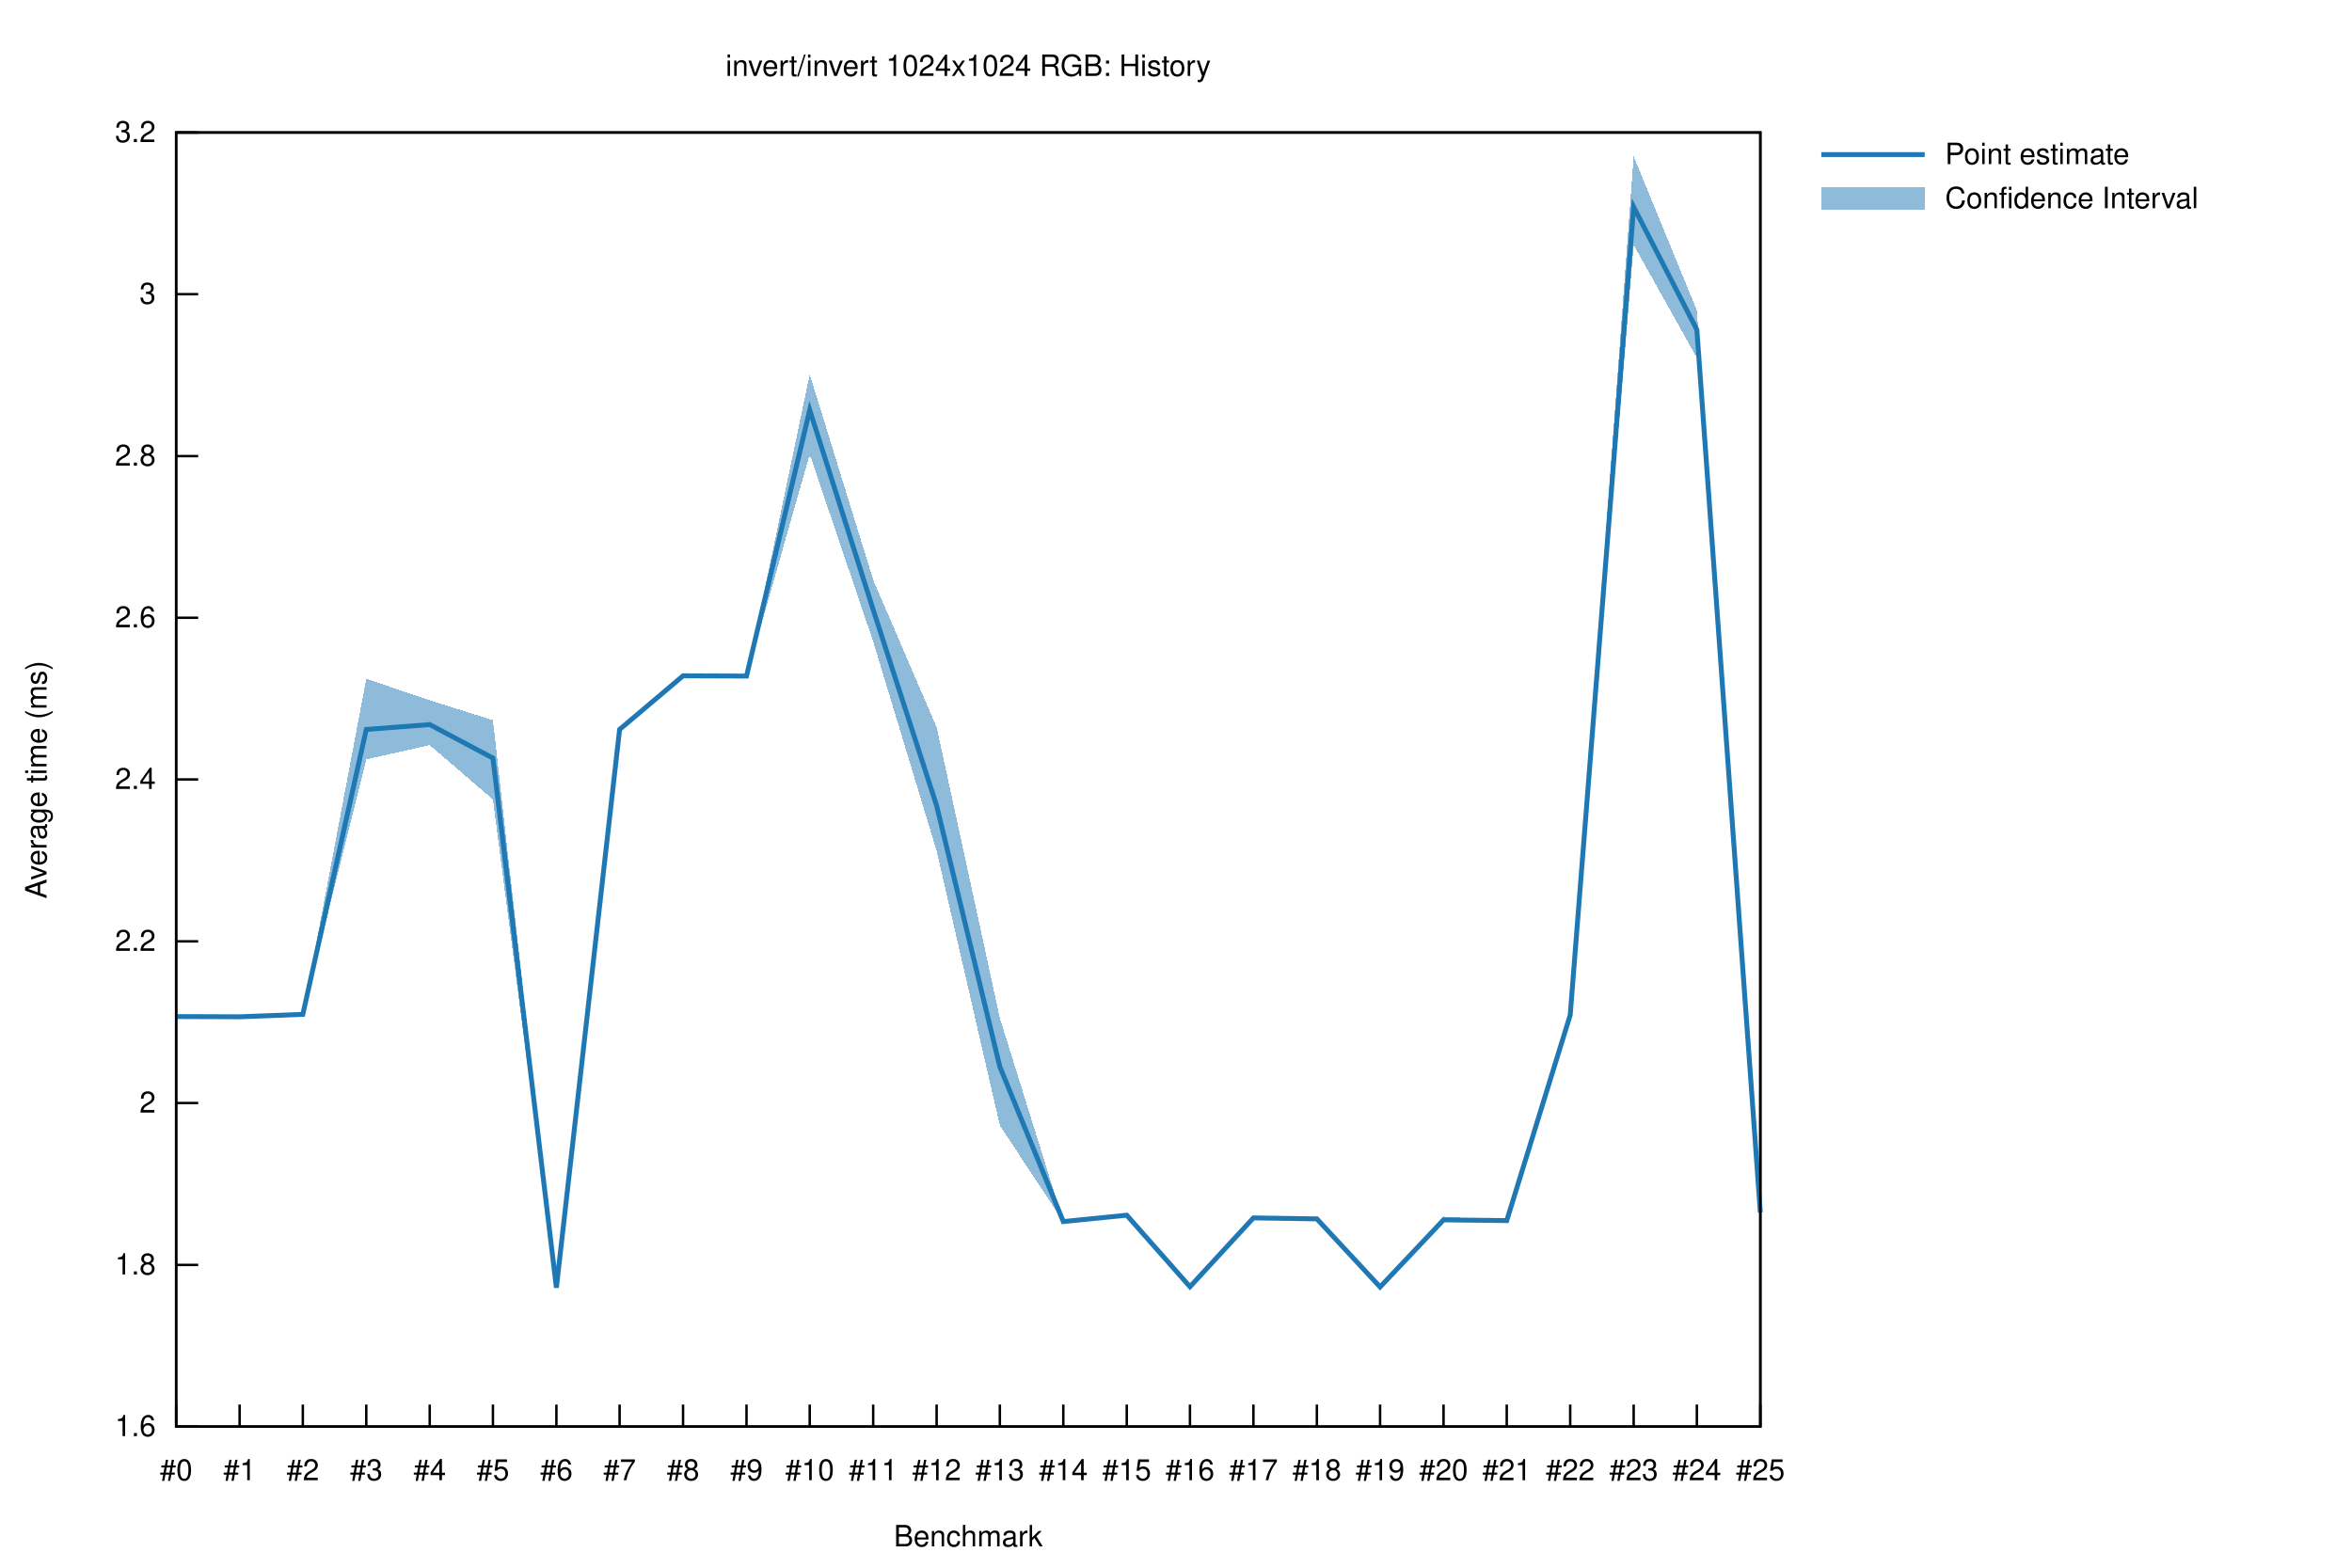
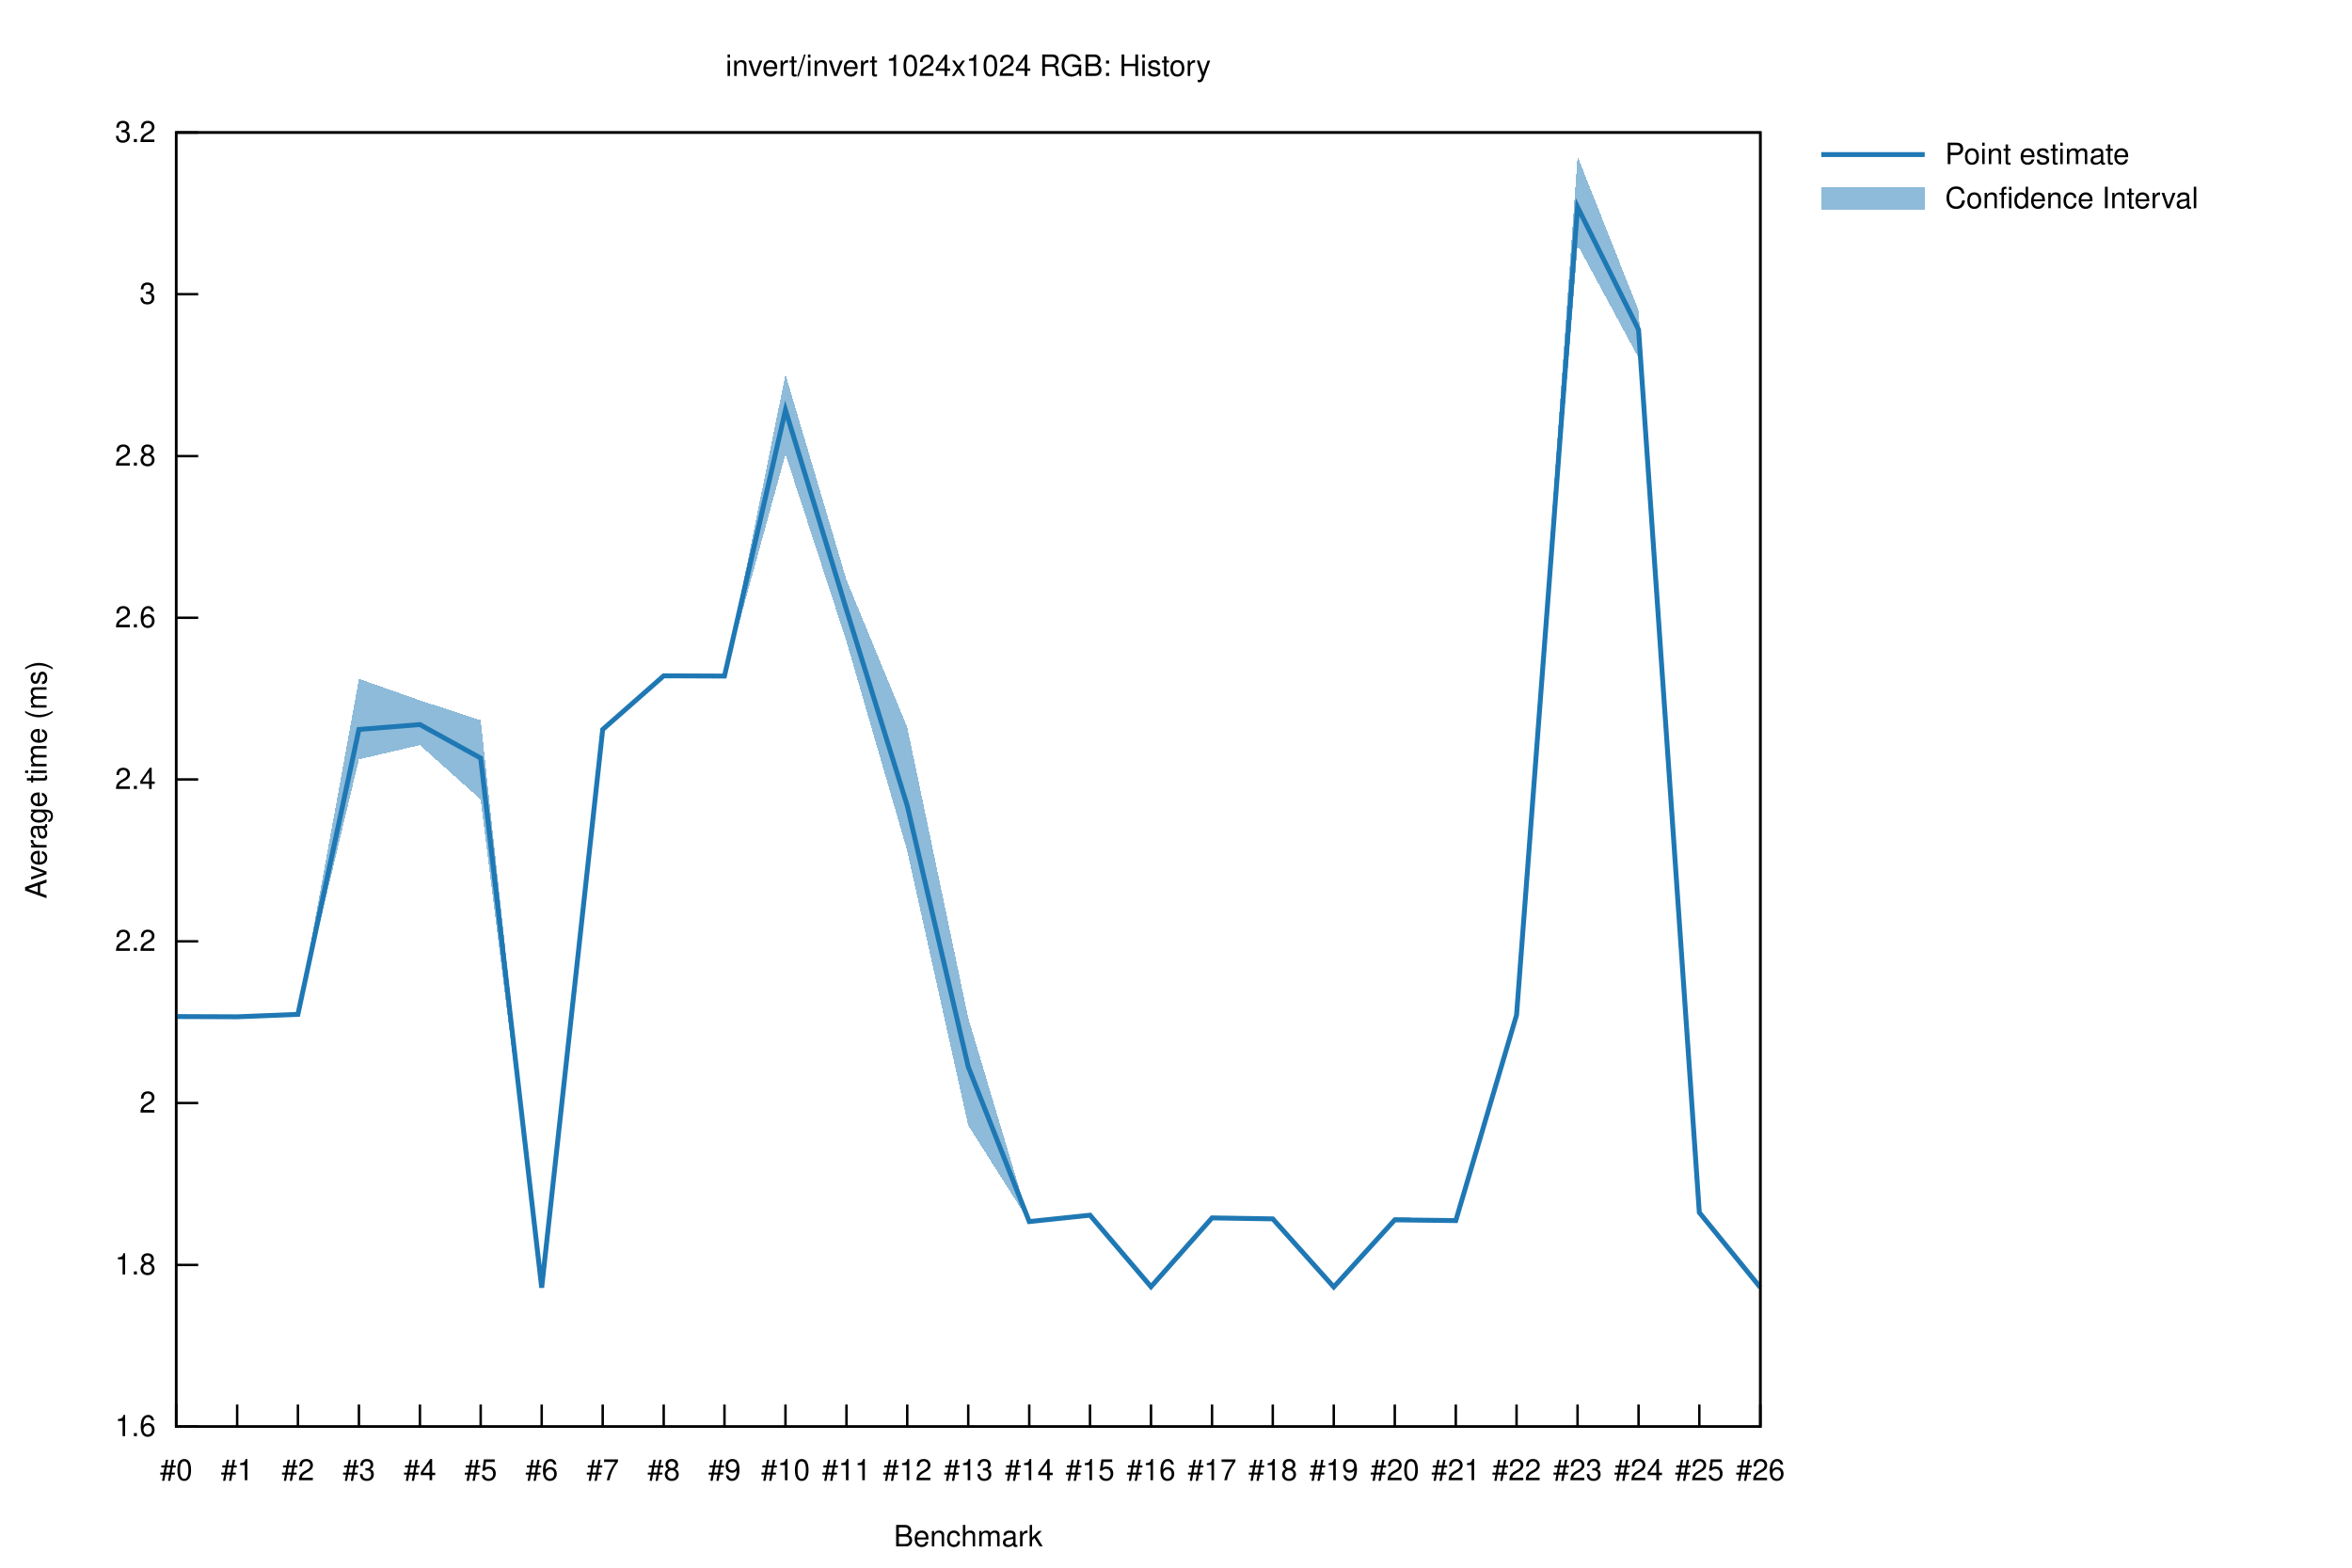
<svg xmlns="http://www.w3.org/2000/svg" xmlns:xlink="http://www.w3.org/1999/xlink" viewBox="0 0 960 640">
  <g id="gnuplot_canvas">
    <rect x="0" y="0" width="960" height="640" fill="none" />
    <defs>
      <circle id="gpDot" r="0.5" stroke-width="0.5" stroke="currentColor" />
      <path id="gpPt0" stroke-width="0.222" stroke="currentColor" d="M-1,0 h2 M0,-1 v2" />
      <path id="gpPt1" stroke-width="0.222" stroke="currentColor" d="M-1,-1 L1,1 M1,-1 L-1,1" />
      <path id="gpPt2" stroke-width="0.222" stroke="currentColor" d="M-1,0 L1,0 M0,-1 L0,1 M-1,-1 L1,1 M-1,1 L1,-1" />
      <rect id="gpPt3" stroke-width="0.222" stroke="currentColor" x="-1" y="-1" width="2" height="2" />
      <rect id="gpPt4" stroke-width="0.222" stroke="currentColor" fill="currentColor" x="-1" y="-1" width="2" height="2" />
      <circle id="gpPt5" stroke-width="0.222" stroke="currentColor" cx="0" cy="0" r="1" />
      <use xlink:href="#gpPt5" id="gpPt6" fill="currentColor" stroke="none" />
      <path id="gpPt7" stroke-width="0.222" stroke="currentColor" d="M0,-1.33 L-1.33,0.67 L1.33,0.67 z" />
      <use xlink:href="#gpPt7" id="gpPt8" fill="currentColor" stroke="none" />
      <use xlink:href="#gpPt7" id="gpPt9" stroke="currentColor" transform="rotate(180)" />
      <use xlink:href="#gpPt9" id="gpPt10" fill="currentColor" stroke="none" />
      <use xlink:href="#gpPt3" id="gpPt11" stroke="currentColor" transform="rotate(45)" />
      <use xlink:href="#gpPt11" id="gpPt12" fill="currentColor" stroke="none" />
      <path id="gpPt13" stroke-width="0.222" stroke="currentColor" d="M0,1.330 L1.265,0.411 L0.782,-1.067 L-0.782,-1.076 L-1.265,0.411 z" />
      <use xlink:href="#gpPt13" id="gpPt14" fill="currentColor" stroke="none" />
      <filter id="textbox" filterUnits="objectBoundingBox" x="0" y="0" height="1" width="1">
        <feFlood flood-color="white" flood-opacity="1" result="bgnd" />
        <feComposite in="SourceGraphic" in2="bgnd" operator="atop" />
      </filter>
      <filter id="greybox" filterUnits="objectBoundingBox" x="0" y="0" height="1" width="1">
        <feFlood flood-color="lightgrey" flood-opacity="1" result="grey" />
        <feComposite in="SourceGraphic" in2="grey" operator="atop" />
      </filter>
    </defs>
    <g fill="none" color="white" stroke="currentColor" stroke-width="1.00" stroke-linecap="butt" stroke-linejoin="miter">
</g>
    <g fill="none" color="black" stroke="currentColor" stroke-width="1.00" stroke-linecap="butt" stroke-linejoin="miter">
      <path stroke="black" d="M71.9,582.4 L80.9,582.4  " />
      <g transform="translate(63.6,586.3)" stroke="none" fill="black" font-family="Helvetica" font-size="12.00" text-anchor="end">
        <text>
          <tspan font-family="Helvetica"> 1.6</tspan>
        </text>
      </g>
    </g>
    <g fill="none" color="black" stroke="currentColor" stroke-width="1.00" stroke-linecap="butt" stroke-linejoin="miter">
      <path stroke="black" d="M71.9,516.4 L80.9,516.4  " />
      <g transform="translate(63.6,520.3)" stroke="none" fill="black" font-family="Helvetica" font-size="12.00" text-anchor="end">
        <text>
          <tspan font-family="Helvetica"> 1.8</tspan>
        </text>
      </g>
    </g>
    <g fill="none" color="black" stroke="currentColor" stroke-width="1.00" stroke-linecap="butt" stroke-linejoin="miter">
      <path stroke="black" d="M71.9,450.3 L80.9,450.3  " />
      <g transform="translate(63.6,454.2)" stroke="none" fill="black" font-family="Helvetica" font-size="12.00" text-anchor="end">
        <text>
          <tspan font-family="Helvetica"> 2</tspan>
        </text>
      </g>
    </g>
    <g fill="none" color="black" stroke="currentColor" stroke-width="1.00" stroke-linecap="butt" stroke-linejoin="miter">
      <path stroke="black" d="M71.9,384.3 L80.9,384.3  " />
      <g transform="translate(63.6,388.2)" stroke="none" fill="black" font-family="Helvetica" font-size="12.00" text-anchor="end">
        <text>
          <tspan font-family="Helvetica"> 2.2</tspan>
        </text>
      </g>
    </g>
    <g fill="none" color="black" stroke="currentColor" stroke-width="1.00" stroke-linecap="butt" stroke-linejoin="miter">
      <path stroke="black" d="M71.9,318.2 L80.9,318.2  " />
      <g transform="translate(63.6,322.1)" stroke="none" fill="black" font-family="Helvetica" font-size="12.00" text-anchor="end">
        <text>
          <tspan font-family="Helvetica"> 2.4</tspan>
        </text>
      </g>
    </g>
    <g fill="none" color="black" stroke="currentColor" stroke-width="1.00" stroke-linecap="butt" stroke-linejoin="miter">
      <path stroke="black" d="M71.9,252.2 L80.9,252.2  " />
      <g transform="translate(63.6,256.1)" stroke="none" fill="black" font-family="Helvetica" font-size="12.00" text-anchor="end">
        <text>
          <tspan font-family="Helvetica"> 2.6</tspan>
        </text>
      </g>
    </g>
    <g fill="none" color="black" stroke="currentColor" stroke-width="1.00" stroke-linecap="butt" stroke-linejoin="miter">
      <path stroke="black" d="M71.9,186.2 L80.9,186.2  " />
      <g transform="translate(63.6,190.1)" stroke="none" fill="black" font-family="Helvetica" font-size="12.00" text-anchor="end">
        <text>
          <tspan font-family="Helvetica"> 2.8</tspan>
        </text>
      </g>
    </g>
    <g fill="none" color="black" stroke="currentColor" stroke-width="1.00" stroke-linecap="butt" stroke-linejoin="miter">
      <path stroke="black" d="M71.9,120.1 L80.9,120.1  " />
      <g transform="translate(63.6,124.0)" stroke="none" fill="black" font-family="Helvetica" font-size="12.00" text-anchor="end">
        <text>
          <tspan font-family="Helvetica"> 3</tspan>
        </text>
      </g>
    </g>
    <g fill="none" color="black" stroke="currentColor" stroke-width="1.00" stroke-linecap="butt" stroke-linejoin="miter">
      <path stroke="black" d="M71.9,54.1 L80.9,54.1  " />
      <g transform="translate(63.6,58.0)" stroke="none" fill="black" font-family="Helvetica" font-size="12.00" text-anchor="end">
        <text>
          <tspan font-family="Helvetica"> 3.2</tspan>
        </text>
      </g>
    </g>
    <g fill="none" color="black" stroke="currentColor" stroke-width="1.00" stroke-linecap="butt" stroke-linejoin="miter">
      <path stroke="black" d="M71.9,582.4 L71.9,573.4  " />
      <g transform="translate(71.9,604.3)" stroke="none" fill="black" font-family="Helvetica" font-size="12.00" text-anchor="middle">
        <text>
          <tspan font-family="Helvetica">#0</tspan>
        </text>
      </g>
    </g>
    <g fill="none" color="black" stroke="currentColor" stroke-width="1.00" stroke-linecap="butt" stroke-linejoin="miter">
-       <path stroke="black" d="M97.8,582.4 L97.8,573.4  " />
-       <g transform="translate(97.8,604.3)" stroke="none" fill="black" font-family="Helvetica" font-size="12.00" text-anchor="middle">
+       <path stroke="black" d="M96.8,582.4 L96.8,573.4  " />
+       <g transform="translate(96.8,604.3)" stroke="none" fill="black" font-family="Helvetica" font-size="12.00" text-anchor="middle">
        <text>
          <tspan font-family="Helvetica">#1</tspan>
        </text>
      </g>
    </g>
    <g fill="none" color="black" stroke="currentColor" stroke-width="1.00" stroke-linecap="butt" stroke-linejoin="miter">
-       <path stroke="black" d="M123.6,582.4 L123.6,573.4  " />
-       <g transform="translate(123.6,604.3)" stroke="none" fill="black" font-family="Helvetica" font-size="12.00" text-anchor="middle">
+       <path stroke="black" d="M121.6,582.4 L121.6,573.4  " />
+       <g transform="translate(121.6,604.3)" stroke="none" fill="black" font-family="Helvetica" font-size="12.00" text-anchor="middle">
        <text>
          <tspan font-family="Helvetica">#2</tspan>
        </text>
      </g>
    </g>
    <g fill="none" color="black" stroke="currentColor" stroke-width="1.00" stroke-linecap="butt" stroke-linejoin="miter">
-       <path stroke="black" d="M149.5,582.4 L149.5,573.4  " />
-       <g transform="translate(149.5,604.3)" stroke="none" fill="black" font-family="Helvetica" font-size="12.00" text-anchor="middle">
+       <path stroke="black" d="M146.5,582.4 L146.5,573.4  " />
+       <g transform="translate(146.5,604.3)" stroke="none" fill="black" font-family="Helvetica" font-size="12.00" text-anchor="middle">
        <text>
          <tspan font-family="Helvetica">#3</tspan>
        </text>
      </g>
    </g>
    <g fill="none" color="black" stroke="currentColor" stroke-width="1.00" stroke-linecap="butt" stroke-linejoin="miter">
-       <path stroke="black" d="M175.4,582.4 L175.4,573.4  " />
-       <g transform="translate(175.4,604.3)" stroke="none" fill="black" font-family="Helvetica" font-size="12.00" text-anchor="middle">
+       <path stroke="black" d="M171.4,582.4 L171.4,573.4  " />
+       <g transform="translate(171.4,604.3)" stroke="none" fill="black" font-family="Helvetica" font-size="12.00" text-anchor="middle">
        <text>
          <tspan font-family="Helvetica">#4</tspan>
        </text>
      </g>
    </g>
    <g fill="none" color="black" stroke="currentColor" stroke-width="1.00" stroke-linecap="butt" stroke-linejoin="miter">
-       <path stroke="black" d="M201.2,582.4 L201.2,573.4  " />
-       <g transform="translate(201.2,604.3)" stroke="none" fill="black" font-family="Helvetica" font-size="12.00" text-anchor="middle">
+       <path stroke="black" d="M196.2,582.4 L196.2,573.4  " />
+       <g transform="translate(196.2,604.3)" stroke="none" fill="black" font-family="Helvetica" font-size="12.00" text-anchor="middle">
        <text>
          <tspan font-family="Helvetica">#5</tspan>
        </text>
      </g>
    </g>
    <g fill="none" color="black" stroke="currentColor" stroke-width="1.00" stroke-linecap="butt" stroke-linejoin="miter">
-       <path stroke="black" d="M227.1,582.4 L227.1,573.4  " />
-       <g transform="translate(227.1,604.3)" stroke="none" fill="black" font-family="Helvetica" font-size="12.00" text-anchor="middle">
+       <path stroke="black" d="M221.1,582.4 L221.1,573.4  " />
+       <g transform="translate(221.1,604.3)" stroke="none" fill="black" font-family="Helvetica" font-size="12.00" text-anchor="middle">
        <text>
          <tspan font-family="Helvetica">#6</tspan>
        </text>
      </g>
    </g>
    <g fill="none" color="black" stroke="currentColor" stroke-width="1.00" stroke-linecap="butt" stroke-linejoin="miter">
-       <path stroke="black" d="M252.9,582.4 L252.9,573.4  " />
-       <g transform="translate(252.9,604.3)" stroke="none" fill="black" font-family="Helvetica" font-size="12.00" text-anchor="middle">
+       <path stroke="black" d="M246.0,582.4 L246.0,573.4  " />
+       <g transform="translate(246.0,604.3)" stroke="none" fill="black" font-family="Helvetica" font-size="12.00" text-anchor="middle">
        <text>
          <tspan font-family="Helvetica">#7</tspan>
        </text>
      </g>
    </g>
    <g fill="none" color="black" stroke="currentColor" stroke-width="1.00" stroke-linecap="butt" stroke-linejoin="miter">
-       <path stroke="black" d="M278.8,582.4 L278.8,573.4  " />
-       <g transform="translate(278.8,604.3)" stroke="none" fill="black" font-family="Helvetica" font-size="12.00" text-anchor="middle">
+       <path stroke="black" d="M270.9,582.4 L270.9,573.4  " />
+       <g transform="translate(270.9,604.3)" stroke="none" fill="black" font-family="Helvetica" font-size="12.00" text-anchor="middle">
        <text>
          <tspan font-family="Helvetica">#8</tspan>
        </text>
      </g>
    </g>
    <g fill="none" color="black" stroke="currentColor" stroke-width="1.00" stroke-linecap="butt" stroke-linejoin="miter">
-       <path stroke="black" d="M304.7,582.4 L304.7,573.4  " />
-       <g transform="translate(304.7,604.3)" stroke="none" fill="black" font-family="Helvetica" font-size="12.00" text-anchor="middle">
+       <path stroke="black" d="M295.7,582.4 L295.7,573.4  " />
+       <g transform="translate(295.7,604.3)" stroke="none" fill="black" font-family="Helvetica" font-size="12.00" text-anchor="middle">
        <text>
          <tspan font-family="Helvetica">#9</tspan>
        </text>
      </g>
    </g>
    <g fill="none" color="black" stroke="currentColor" stroke-width="1.00" stroke-linecap="butt" stroke-linejoin="miter">
-       <path stroke="black" d="M330.5,582.4 L330.5,573.4  " />
-       <g transform="translate(330.5,604.3)" stroke="none" fill="black" font-family="Helvetica" font-size="12.00" text-anchor="middle">
+       <path stroke="black" d="M320.6,582.4 L320.6,573.4  " />
+       <g transform="translate(320.6,604.3)" stroke="none" fill="black" font-family="Helvetica" font-size="12.00" text-anchor="middle">
        <text>
          <tspan font-family="Helvetica">#10</tspan>
        </text>
      </g>
    </g>
    <g fill="none" color="black" stroke="currentColor" stroke-width="1.00" stroke-linecap="butt" stroke-linejoin="miter">
-       <path stroke="black" d="M356.4,582.4 L356.4,573.4  " />
-       <g transform="translate(356.4,604.3)" stroke="none" fill="black" font-family="Helvetica" font-size="12.00" text-anchor="middle">
+       <path stroke="black" d="M345.5,582.4 L345.5,573.4  " />
+       <g transform="translate(345.5,604.3)" stroke="none" fill="black" font-family="Helvetica" font-size="12.00" text-anchor="middle">
        <text>
          <tspan font-family="Helvetica">#11</tspan>
        </text>
      </g>
    </g>
    <g fill="none" color="black" stroke="currentColor" stroke-width="1.00" stroke-linecap="butt" stroke-linejoin="miter">
-       <path stroke="black" d="M382.3,582.4 L382.3,573.4  " />
-       <g transform="translate(382.3,604.3)" stroke="none" fill="black" font-family="Helvetica" font-size="12.00" text-anchor="middle">
+       <path stroke="black" d="M370.3,582.4 L370.3,573.4  " />
+       <g transform="translate(370.3,604.3)" stroke="none" fill="black" font-family="Helvetica" font-size="12.00" text-anchor="middle">
        <text>
          <tspan font-family="Helvetica">#12</tspan>
        </text>
      </g>
    </g>
    <g fill="none" color="black" stroke="currentColor" stroke-width="1.00" stroke-linecap="butt" stroke-linejoin="miter">
-       <path stroke="black" d="M408.1,582.4 L408.1,573.4  " />
-       <g transform="translate(408.1,604.3)" stroke="none" fill="black" font-family="Helvetica" font-size="12.00" text-anchor="middle">
+       <path stroke="black" d="M395.2,582.4 L395.2,573.4  " />
+       <g transform="translate(395.2,604.3)" stroke="none" fill="black" font-family="Helvetica" font-size="12.00" text-anchor="middle">
        <text>
          <tspan font-family="Helvetica">#13</tspan>
        </text>
      </g>
    </g>
    <g fill="none" color="black" stroke="currentColor" stroke-width="1.00" stroke-linecap="butt" stroke-linejoin="miter">
-       <path stroke="black" d="M434.0,582.4 L434.0,573.4  " />
-       <g transform="translate(434.0,604.3)" stroke="none" fill="black" font-family="Helvetica" font-size="12.00" text-anchor="middle">
+       <path stroke="black" d="M420.1,582.4 L420.1,573.4  " />
+       <g transform="translate(420.1,604.3)" stroke="none" fill="black" font-family="Helvetica" font-size="12.00" text-anchor="middle">
        <text>
          <tspan font-family="Helvetica">#14</tspan>
        </text>
      </g>
    </g>
    <g fill="none" color="black" stroke="currentColor" stroke-width="1.00" stroke-linecap="butt" stroke-linejoin="miter">
-       <path stroke="black" d="M459.9,582.4 L459.9,573.4  " />
-       <g transform="translate(459.9,604.3)" stroke="none" fill="black" font-family="Helvetica" font-size="12.00" text-anchor="middle">
+       <path stroke="black" d="M444.9,582.4 L444.9,573.4  " />
+       <g transform="translate(444.9,604.3)" stroke="none" fill="black" font-family="Helvetica" font-size="12.00" text-anchor="middle">
        <text>
          <tspan font-family="Helvetica">#15</tspan>
        </text>
      </g>
    </g>
    <g fill="none" color="black" stroke="currentColor" stroke-width="1.00" stroke-linecap="butt" stroke-linejoin="miter">
-       <path stroke="black" d="M485.7,582.4 L485.7,573.4  " />
-       <g transform="translate(485.7,604.3)" stroke="none" fill="black" font-family="Helvetica" font-size="12.00" text-anchor="middle">
+       <path stroke="black" d="M469.8,582.4 L469.8,573.4  " />
+       <g transform="translate(469.8,604.3)" stroke="none" fill="black" font-family="Helvetica" font-size="12.00" text-anchor="middle">
        <text>
          <tspan font-family="Helvetica">#16</tspan>
        </text>
      </g>
    </g>
    <g fill="none" color="black" stroke="currentColor" stroke-width="1.00" stroke-linecap="butt" stroke-linejoin="miter">
-       <path stroke="black" d="M511.6,582.4 L511.6,573.4  " />
-       <g transform="translate(511.6,604.3)" stroke="none" fill="black" font-family="Helvetica" font-size="12.00" text-anchor="middle">
+       <path stroke="black" d="M494.7,582.4 L494.7,573.4  " />
+       <g transform="translate(494.7,604.3)" stroke="none" fill="black" font-family="Helvetica" font-size="12.00" text-anchor="middle">
        <text>
          <tspan font-family="Helvetica">#17</tspan>
        </text>
      </g>
    </g>
    <g fill="none" color="black" stroke="currentColor" stroke-width="1.00" stroke-linecap="butt" stroke-linejoin="miter">
-       <path stroke="black" d="M537.5,582.4 L537.5,573.4  " />
-       <g transform="translate(537.5,604.3)" stroke="none" fill="black" font-family="Helvetica" font-size="12.00" text-anchor="middle">
+       <path stroke="black" d="M519.5,582.4 L519.5,573.4  " />
+       <g transform="translate(519.5,604.3)" stroke="none" fill="black" font-family="Helvetica" font-size="12.00" text-anchor="middle">
        <text>
          <tspan font-family="Helvetica">#18</tspan>
        </text>
      </g>
    </g>
    <g fill="none" color="black" stroke="currentColor" stroke-width="1.00" stroke-linecap="butt" stroke-linejoin="miter">
-       <path stroke="black" d="M563.3,582.4 L563.3,573.4  " />
-       <g transform="translate(563.3,604.3)" stroke="none" fill="black" font-family="Helvetica" font-size="12.00" text-anchor="middle">
+       <path stroke="black" d="M544.4,582.4 L544.4,573.4  " />
+       <g transform="translate(544.4,604.3)" stroke="none" fill="black" font-family="Helvetica" font-size="12.00" text-anchor="middle">
        <text>
          <tspan font-family="Helvetica">#19</tspan>
        </text>
      </g>
    </g>
    <g fill="none" color="black" stroke="currentColor" stroke-width="1.00" stroke-linecap="butt" stroke-linejoin="miter">
-       <path stroke="black" d="M589.2,582.4 L589.2,573.4  " />
-       <g transform="translate(589.2,604.3)" stroke="none" fill="black" font-family="Helvetica" font-size="12.00" text-anchor="middle">
+       <path stroke="black" d="M569.3,582.4 L569.3,573.4  " />
+       <g transform="translate(569.3,604.3)" stroke="none" fill="black" font-family="Helvetica" font-size="12.00" text-anchor="middle">
        <text>
          <tspan font-family="Helvetica">#20</tspan>
        </text>
      </g>
    </g>
    <g fill="none" color="black" stroke="currentColor" stroke-width="1.00" stroke-linecap="butt" stroke-linejoin="miter">
-       <path stroke="black" d="M615.0,582.4 L615.0,573.4  " />
-       <g transform="translate(615.0,604.3)" stroke="none" fill="black" font-family="Helvetica" font-size="12.00" text-anchor="middle">
+       <path stroke="black" d="M594.2,582.4 L594.2,573.4  " />
+       <g transform="translate(594.2,604.3)" stroke="none" fill="black" font-family="Helvetica" font-size="12.00" text-anchor="middle">
        <text>
          <tspan font-family="Helvetica">#21</tspan>
        </text>
      </g>
    </g>
    <g fill="none" color="black" stroke="currentColor" stroke-width="1.00" stroke-linecap="butt" stroke-linejoin="miter">
-       <path stroke="black" d="M640.9,582.4 L640.9,573.4  " />
-       <g transform="translate(640.9,604.3)" stroke="none" fill="black" font-family="Helvetica" font-size="12.00" text-anchor="middle">
+       <path stroke="black" d="M619.0,582.4 L619.0,573.4  " />
+       <g transform="translate(619.0,604.3)" stroke="none" fill="black" font-family="Helvetica" font-size="12.00" text-anchor="middle">
        <text>
          <tspan font-family="Helvetica">#22</tspan>
        </text>
      </g>
    </g>
    <g fill="none" color="black" stroke="currentColor" stroke-width="1.00" stroke-linecap="butt" stroke-linejoin="miter">
-       <path stroke="black" d="M666.8,582.4 L666.8,573.4  " />
-       <g transform="translate(666.8,604.3)" stroke="none" fill="black" font-family="Helvetica" font-size="12.00" text-anchor="middle">
+       <path stroke="black" d="M643.9,582.4 L643.9,573.4  " />
+       <g transform="translate(643.9,604.3)" stroke="none" fill="black" font-family="Helvetica" font-size="12.00" text-anchor="middle">
        <text>
          <tspan font-family="Helvetica">#23</tspan>
        </text>
      </g>
    </g>
    <g fill="none" color="black" stroke="currentColor" stroke-width="1.00" stroke-linecap="butt" stroke-linejoin="miter">
-       <path stroke="black" d="M692.6,582.4 L692.6,573.4  " />
-       <g transform="translate(692.6,604.3)" stroke="none" fill="black" font-family="Helvetica" font-size="12.00" text-anchor="middle">
+       <path stroke="black" d="M668.8,582.4 L668.8,573.4  " />
+       <g transform="translate(668.8,604.3)" stroke="none" fill="black" font-family="Helvetica" font-size="12.00" text-anchor="middle">
        <text>
          <tspan font-family="Helvetica">#24</tspan>
+         </text>
+       </g>
+     </g>
+     <g fill="none" color="black" stroke="currentColor" stroke-width="1.00" stroke-linecap="butt" stroke-linejoin="miter">
+       <path stroke="black" d="M693.6,582.4 L693.6,573.4  " />
+       <g transform="translate(693.6,604.3)" stroke="none" fill="black" font-family="Helvetica" font-size="12.00" text-anchor="middle">
+         <text>
+           <tspan font-family="Helvetica">#25</tspan>
        </text>
      </g>
    </g>
    <g fill="none" color="black" stroke="currentColor" stroke-width="1.00" stroke-linecap="butt" stroke-linejoin="miter">
      <path stroke="black" d="M718.5,582.4 L718.5,573.4  " />
      <g transform="translate(718.5,604.3)" stroke="none" fill="black" font-family="Helvetica" font-size="12.00" text-anchor="middle">
        <text>
-           <tspan font-family="Helvetica">#25</tspan>
+           <tspan font-family="Helvetica">#26</tspan>
        </text>
      </g>
    </g>
    <g fill="none" color="black" stroke="currentColor" stroke-width="1.00" stroke-linecap="butt" stroke-linejoin="miter">
</g>
    <g fill="none" color="black" stroke="currentColor" stroke-width="1.00" stroke-linecap="butt" stroke-linejoin="miter">
      <path stroke="black" d="M71.9,54.1 L71.9,582.4 L718.5,582.4 L718.5,54.1 L71.9,54.1 Z  " />
    </g>
    <g fill="none" color="black" stroke="currentColor" stroke-width="1.00" stroke-linecap="butt" stroke-linejoin="miter">
      <g transform="translate(19.0,318.3) rotate(270)" stroke="none" fill="black" font-family="Helvetica" font-size="12.00" text-anchor="middle">
        <text>
          <tspan font-family="Helvetica">Average time (ms)</tspan>
        </text>
      </g>
    </g>
    <g fill="none" color="black" stroke="currentColor" stroke-width="1.00" stroke-linecap="butt" stroke-linejoin="miter">
      <g transform="translate(395.2,631.3)" stroke="none" fill="black" font-family="Helvetica" font-size="12.00" text-anchor="middle">
        <text>
          <tspan font-family="Helvetica">Benchmark</tspan>
        </text>
      </g>
    </g>
    <g fill="none" color="black" stroke="currentColor" stroke-width="1.00" stroke-linecap="butt" stroke-linejoin="miter">
      <g transform="translate(395.2,31.0)" stroke="none" fill="black" font-family="Helvetica" font-size="12.00" text-anchor="middle">
        <text>
          <tspan font-family="Helvetica">invert/invert 1024x1024 RGB: History</tspan>
        </text>
      </g>
    </g>
    <g fill="none" color="black" stroke="currentColor" stroke-width="1.00" stroke-linecap="butt" stroke-linejoin="miter">
</g>
    <g id="gnuplot_plot_1">
      <g fill="none" color="white" stroke="currentColor" stroke-width="2.00" stroke-linecap="butt" stroke-linejoin="miter">
</g>
      <g fill="none" color="black" stroke="currentColor" stroke-width="2.00" stroke-linecap="butt" stroke-linejoin="miter">
        <g transform="translate(793.9,67.0)" stroke="none" fill="black" font-family="Helvetica" font-size="12.00" text-anchor="start">
          <text>
            <tspan font-family="Helvetica">Point estimate</tspan>
          </text>
        </g>
      </g>
      <g fill="none" color="black" stroke="currentColor" stroke-width="2.00" stroke-linecap="butt" stroke-linejoin="miter">
-         <path stroke="rgb( 31, 120, 180)" d="M743.4,63.1 L785.6,63.1 M71.9,415.0 L97.8,415.1 L123.6,414.1 L149.5,297.8 L175.4,295.8 L201.2,309.5   L227.1,525.7 L252.9,297.8 L278.8,275.9 L304.7,276.0 L330.5,167.4 L356.4,248.9 L382.3,328.9 L408.1,435.5   L434.0,498.7 L459.9,496.1 L485.7,525.3 L511.6,497.2 L537.5,497.6 L563.3,525.4 L589.2,498.0 L615.0,498.3   L640.9,414.4 L666.8,84.5 L692.6,134.6 L718.5,495.0  " />
+         <path stroke="rgb( 31, 120, 180)" d="M743.4,63.1 L785.6,63.1 M71.9,415.0 L96.8,415.1 L121.6,414.1 L146.5,297.8 L171.4,295.8 L196.2,309.5   L221.1,525.7 L246.0,297.8 L270.9,275.9 L295.7,276.0 L320.6,167.4 L345.5,248.9 L370.3,328.9 L395.2,435.5   L420.1,498.7 L444.9,496.1 L469.8,525.3 L494.7,497.2 L519.5,497.6 L544.4,525.4 L569.3,498.0 L594.2,498.3   L619.0,414.4 L643.9,84.5 L668.8,134.6 L693.6,495.0 L718.5,525.6  " />
      </g>
    </g>
    <g id="gnuplot_plot_2">
      <g fill="none" color="white" stroke="rgb( 31, 120, 180)" stroke-width="1.00" stroke-linecap="butt" stroke-linejoin="miter">
</g>
      <g fill="none" color="black" stroke="currentColor" stroke-width="1.00" stroke-linecap="butt" stroke-linejoin="miter">
        <g transform="translate(793.9,85.0)" stroke="none" fill="black" font-family="Helvetica" font-size="12.00" text-anchor="start">
          <text>
            <tspan font-family="Helvetica">Confidence Interval</tspan>
          </text>
        </g>
      </g>
      <g fill="none" color="black" stroke="currentColor" stroke-width="1.00" stroke-linecap="butt" stroke-linejoin="miter">
        <g stroke="none" shape-rendering="crispEdges">
          <polygon fill="rgb( 31, 120, 180)" fill-opacity="0.5" points="743.4,85.6 785.6,85.6 785.6,76.6 743.4,76.6 " />
-           <polygon fill="rgb( 31, 120, 180)" fill-opacity="0.5" points="71.9,414.9 97.8,415.1 123.6,413.9 149.5,277.1 175.4,285.9 201.2,294.0 227.1,525.6 252.9,297.6 278.8,275.8 304.7,275.9 330.5,152.8 356.4,236.7 382.3,296.9 408.1,415.6 434.0,498.7 459.9,495.9 485.7,524.9 511.6,497.0 537.5,497.5 563.3,525.4 589.2,496.7 615.0,498.2 640.9,414.3 666.8,63.8 692.6,126.7 718.5,494.6 718.5,495.4 692.6,146.1 666.8,100.0 640.9,414.5 615.0,498.4 589.2,498.6 563.3,525.5 537.5,497.7 511.6,497.4 485.7,525.6 459.9,496.3 434.0,498.7 408.1,459.5 382.3,347.4 356.4,261.9 330.5,185.5 304.7,276.1 278.8,276.0 252.9,297.9 227.1,525.7 201.2,326.4 175.4,304.2 149.5,310.0 123.6,414.2 97.8,415.2 71.9,415.0 " />
+           <polygon fill="rgb( 31, 120, 180)" fill-opacity="0.5" points="71.9,414.9 96.8,415.1 121.6,413.9 146.5,277.1 171.4,285.9 196.2,294.0 221.1,525.6 246.0,297.6 270.9,275.8 295.7,275.9 320.6,152.8 345.5,236.7 370.3,296.9 395.2,415.6 420.1,498.7 444.9,495.9 469.8,524.9 494.7,497.0 519.5,497.5 544.4,525.4 569.3,496.7 594.2,498.2 619.0,414.3 643.9,63.8 668.8,126.7 693.6,494.6 718.5,525.5 718.5,525.7 693.6,495.4 668.8,146.1 643.9,100.0 619.0,414.5 594.2,498.4 569.3,498.6 544.4,525.5 519.5,497.7 494.7,497.4 469.8,525.6 444.9,496.3 420.1,498.7 395.2,459.5 370.3,347.4 345.5,261.9 320.6,185.5 295.7,276.1 270.9,276.0 246.0,297.9 221.1,525.7 196.2,326.4 171.4,304.2 146.5,310.0 121.6,414.2 96.8,415.2 71.9,415.0 " />
        </g>
      </g>
    </g>
    <g fill="none" color="white" stroke="rgb( 31, 120, 180)" stroke-width="2.00" stroke-linecap="butt" stroke-linejoin="miter">
</g>
    <g fill="none" color="black" stroke="currentColor" stroke-width="2.00" stroke-linecap="butt" stroke-linejoin="miter">
</g>
    <g fill="none" color="black" stroke="black" stroke-width="1.00" stroke-linecap="butt" stroke-linejoin="miter">
</g>
    <g fill="none" color="black" stroke="currentColor" stroke-width="1.00" stroke-linecap="butt" stroke-linejoin="miter">
      <path stroke="black" d="M71.9,54.1 L71.9,582.4 L718.5,582.4 L718.5,54.1 L71.9,54.1 Z  " />
    </g>
    <g fill="none" color="black" stroke="currentColor" stroke-width="1.00" stroke-linecap="butt" stroke-linejoin="miter">
</g>
  </g>
</svg>
